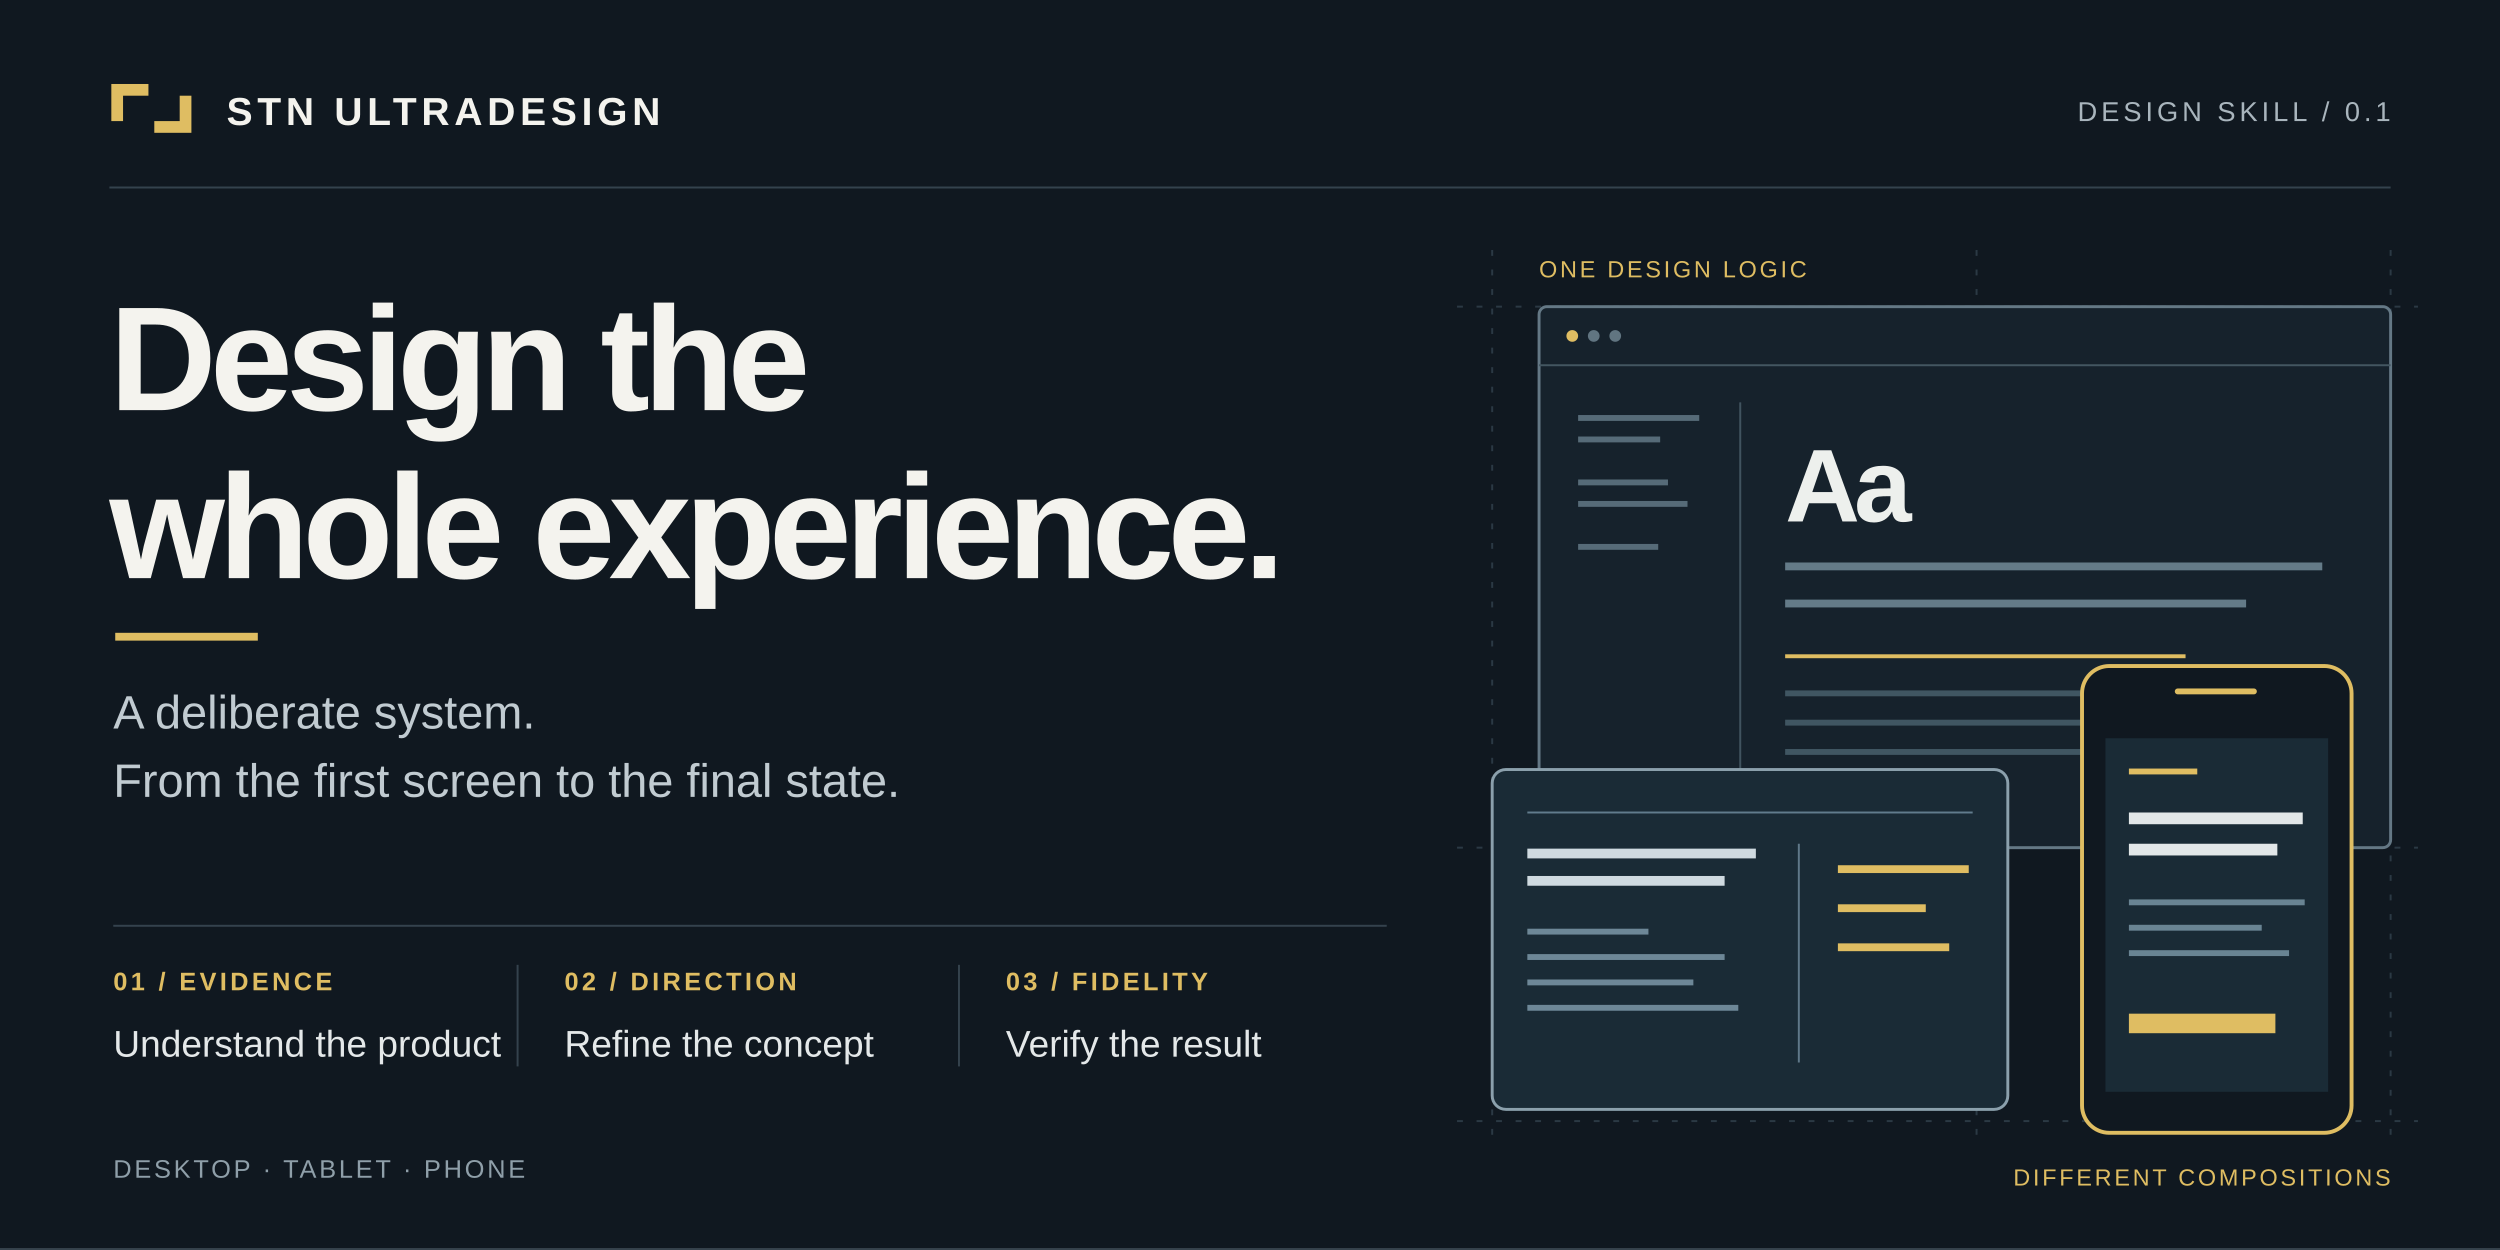
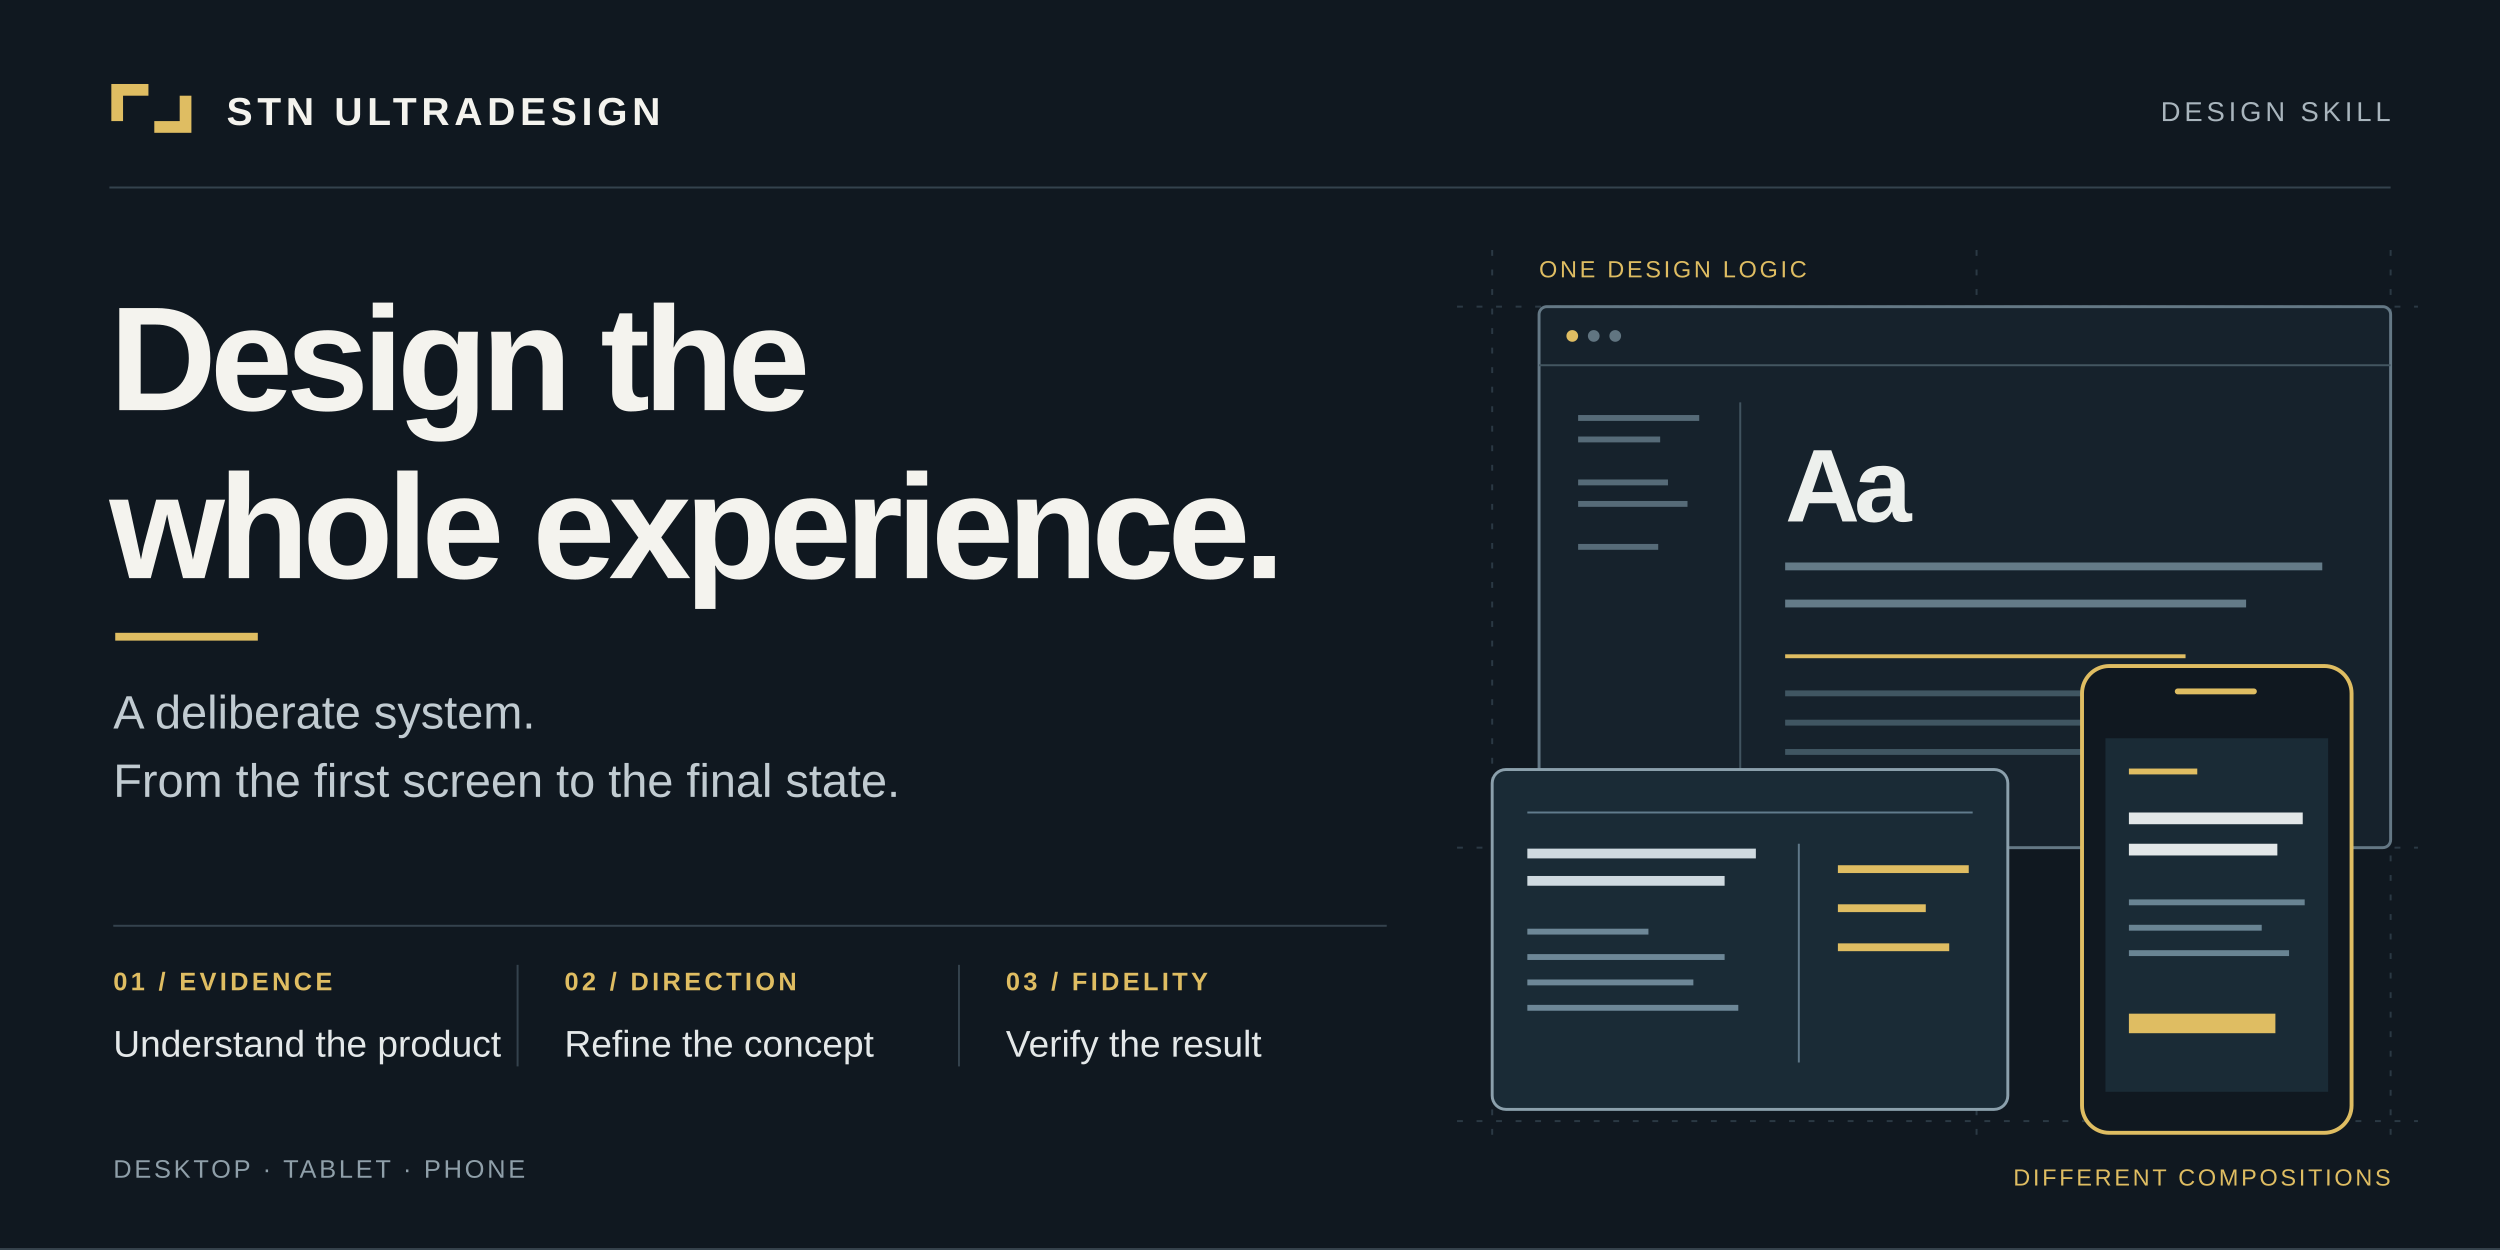
<svg xmlns="http://www.w3.org/2000/svg" width="1280" height="640" viewBox="0 0 1280 640" role="img" aria-labelledby="title desc">
  <rect width="1280" height="640" fill="#101820" />
  <path d="M0 639.5H1280" stroke="#36434d" />
  <g font-family="Arial, Helvetica, sans-serif">
    <path d="M57 43H76V49H63V62H57ZM79 68H98V49H92V62H79Z" fill="#dfbd62" />
    <text x="116" y="64" fill="#f4f3ee" font-size="20" font-weight="700" letter-spacing="2.4">STN ULTRADESIGN</text>
-     <text x="1224" y="62" text-anchor="end" fill="#a9b5bd" font-size="14" letter-spacing="2">DESIGN SKILL / 0.1</text>
+     <text x="1224" y="62" text-anchor="end" fill="#a9b5bd" font-size="14" letter-spacing="2">DESIGN SKILL</text>
    <path d="M56 96H1224" stroke="#34424d" />
    <text x="56" y="210" fill="#f4f3ee" font-size="76" font-weight="700" letter-spacing="-3.3">Design the</text>
    <text x="56" y="296" fill="#f4f3ee" font-size="76" font-weight="700" letter-spacing="-3.3">whole experience.</text>
    <path d="M59 326H132" stroke="#dfbd62" stroke-width="4" />
    <text x="58" y="373" fill="#c1cbd1" font-size="24">A deliberate system.</text>
    <text x="58" y="408" fill="#c1cbd1" font-size="24">From the first screen to the final state.</text>
    <g stroke="#34424d">
      <path d="M58 474H710" />
      <path d="M265 494V546M491 494V546" />
    </g>
    <g fill="#dfbd62" font-size="13" font-weight="700" letter-spacing="1.7">
      <text x="58" y="507">01 / EVIDENCE</text>
      <text x="289" y="507">02 / DIRECTION</text>
      <text x="515" y="507">03 / FIDELITY</text>
    </g>
    <g fill="#e4e8e9" font-size="19">
      <text x="58" y="541">Understand the product</text>
      <text x="289" y="541">Refine the concept</text>
      <text x="515" y="541">Verify the result</text>
    </g>
    <text x="58" y="603" fill="#8f9fa9" font-size="13" letter-spacing="1.4">DESKTOP · TABLET · PHONE</text>
    <g stroke="#2b3944" stroke-dasharray="3 7">
      <path d="M764 128V582M1012 128V582M1224 128V582" />
      <path d="M746 157H1238M746 434H1238M746 574H1238" />
    </g>
    <rect x="788" y="157" width="436" height="277" rx="4" fill="#16222c" stroke="#647885" stroke-width="1.5" />
    <path d="M788 187H1224" stroke="#435661" />
    <circle cx="805" cy="172" r="3" fill="#dfbd62" />
    <circle cx="816" cy="172" r="3" fill="#617581" />
    <circle cx="827" cy="172" r="3" fill="#617581" />
    <path d="M808 214H870M808 225H850M808 247H854M808 258H864M808 280H849" stroke="#566b78" stroke-width="3" />
    <path d="M891 206V416" stroke="#40535f" />
    <text x="914" y="267" fill="#edf0ed" font-size="53" font-weight="700" letter-spacing="-3">Aa</text>
    <path d="M914 290H1189M914 309H1150" stroke="#647b88" stroke-width="4" />
    <path d="M914 336H1119" stroke="#dfbd62" stroke-width="2" />
    <path d="M914 355H1174M914 370H1097M914 385H1143" stroke="#405662" stroke-width="3" />
    <rect x="764" y="394" width="264" height="174" rx="7" fill="#1a2b36" stroke="#8ba0ac" stroke-width="1.5" />
    <path d="M782 416H1010" stroke="#617c8d" />
    <path d="M782 437H899M782 451H883" stroke="#cfdae0" stroke-width="5" />
    <path d="M782 477H844M782 490H883M782 503H867M782 516H890" stroke="#6d8797" stroke-width="3" />
    <path d="M921 432V544" stroke="#5f7889" />
    <path d="M941 445H1008M941 465H986M941 485H998" stroke="#dfbd62" stroke-width="4" />
    <rect x="1066" y="341" width="138" height="239" rx="14" fill="#101820" stroke="#dfbd62" stroke-width="2" />
    <path d="M1115 354H1154" stroke="#dfbd62" stroke-width="3" stroke-linecap="round" />
    <rect x="1078" y="378" width="114" height="181" fill="#1a2b36" />
    <path d="M1090 395H1125" stroke="#dfbd62" stroke-width="3" />
    <path d="M1090 419H1179M1090 435H1166" stroke="#e2e7e8" stroke-width="6" />
    <path d="M1090 462H1180M1090 475H1158M1090 488H1172" stroke="#698493" stroke-width="3" />
    <path d="M1090 524H1165" stroke="#dfbd62" stroke-width="10" />
    <g fill="#dfbd62" font-size="12" letter-spacing="1.4">
      <text x="788" y="142">ONE DESIGN LOGIC</text>
      <text x="1224" y="607" text-anchor="end">DIFFERENT COMPOSITIONS</text>
    </g>
  </g>
</svg>
